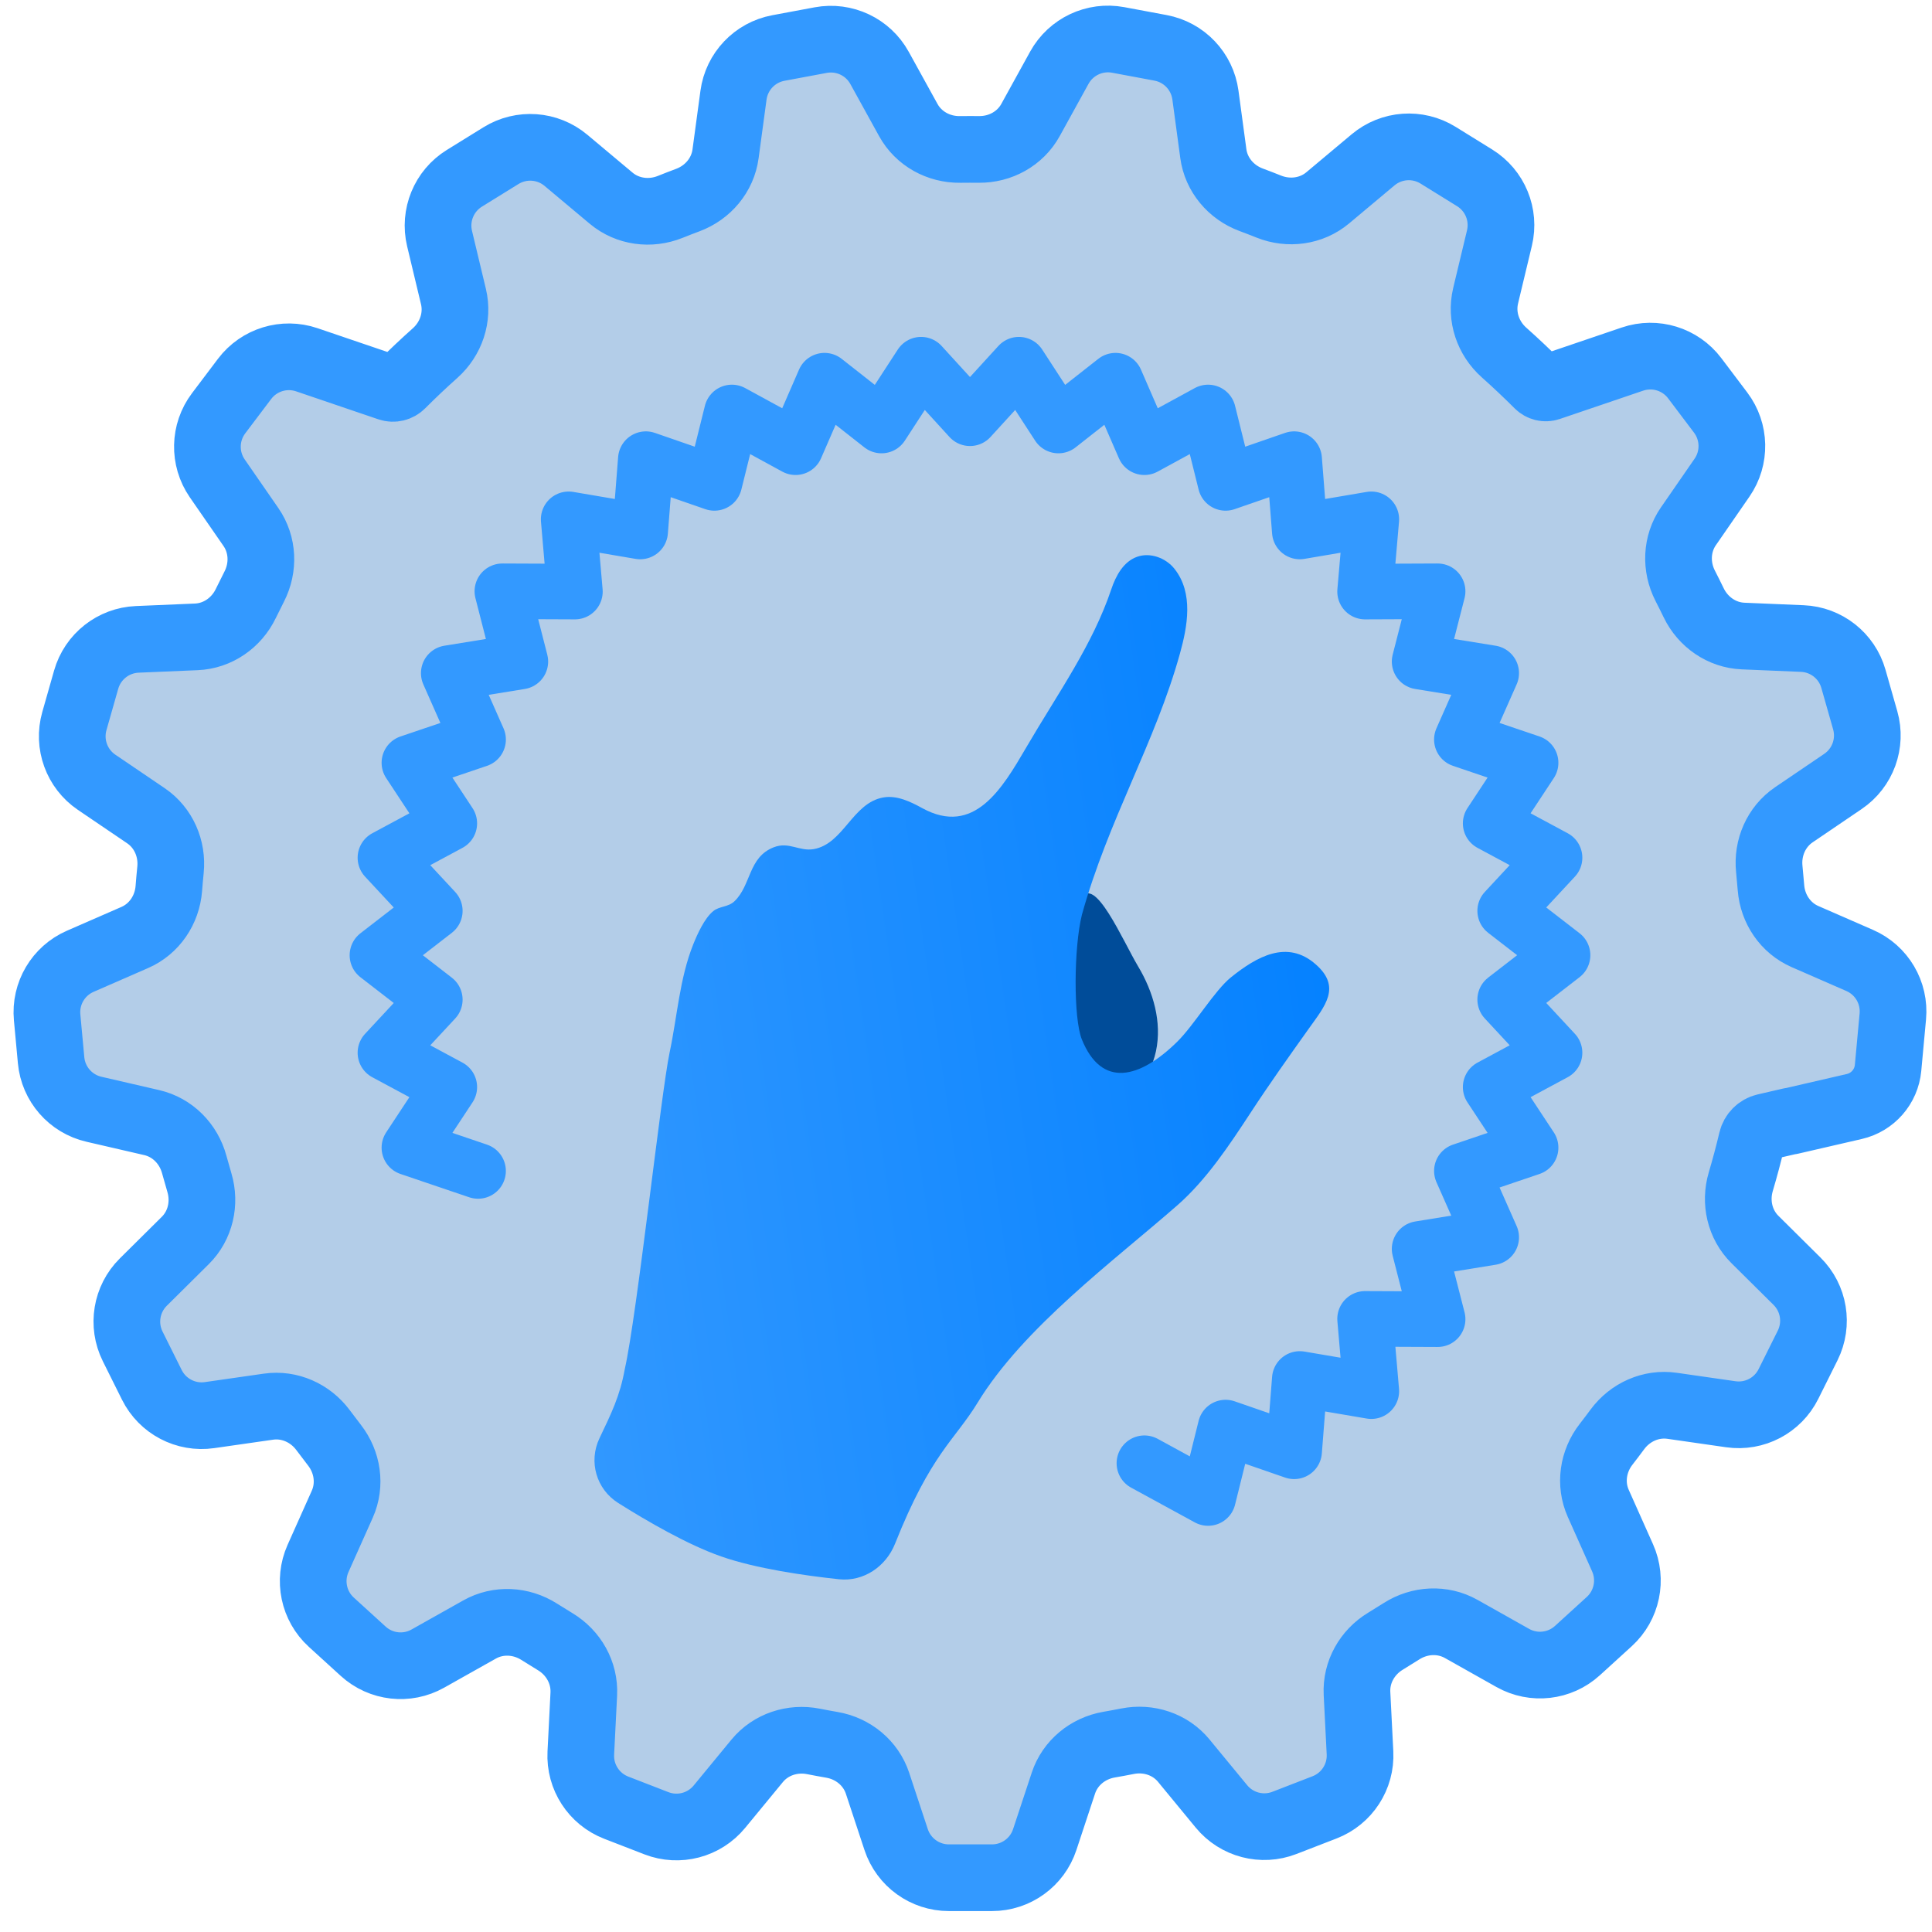
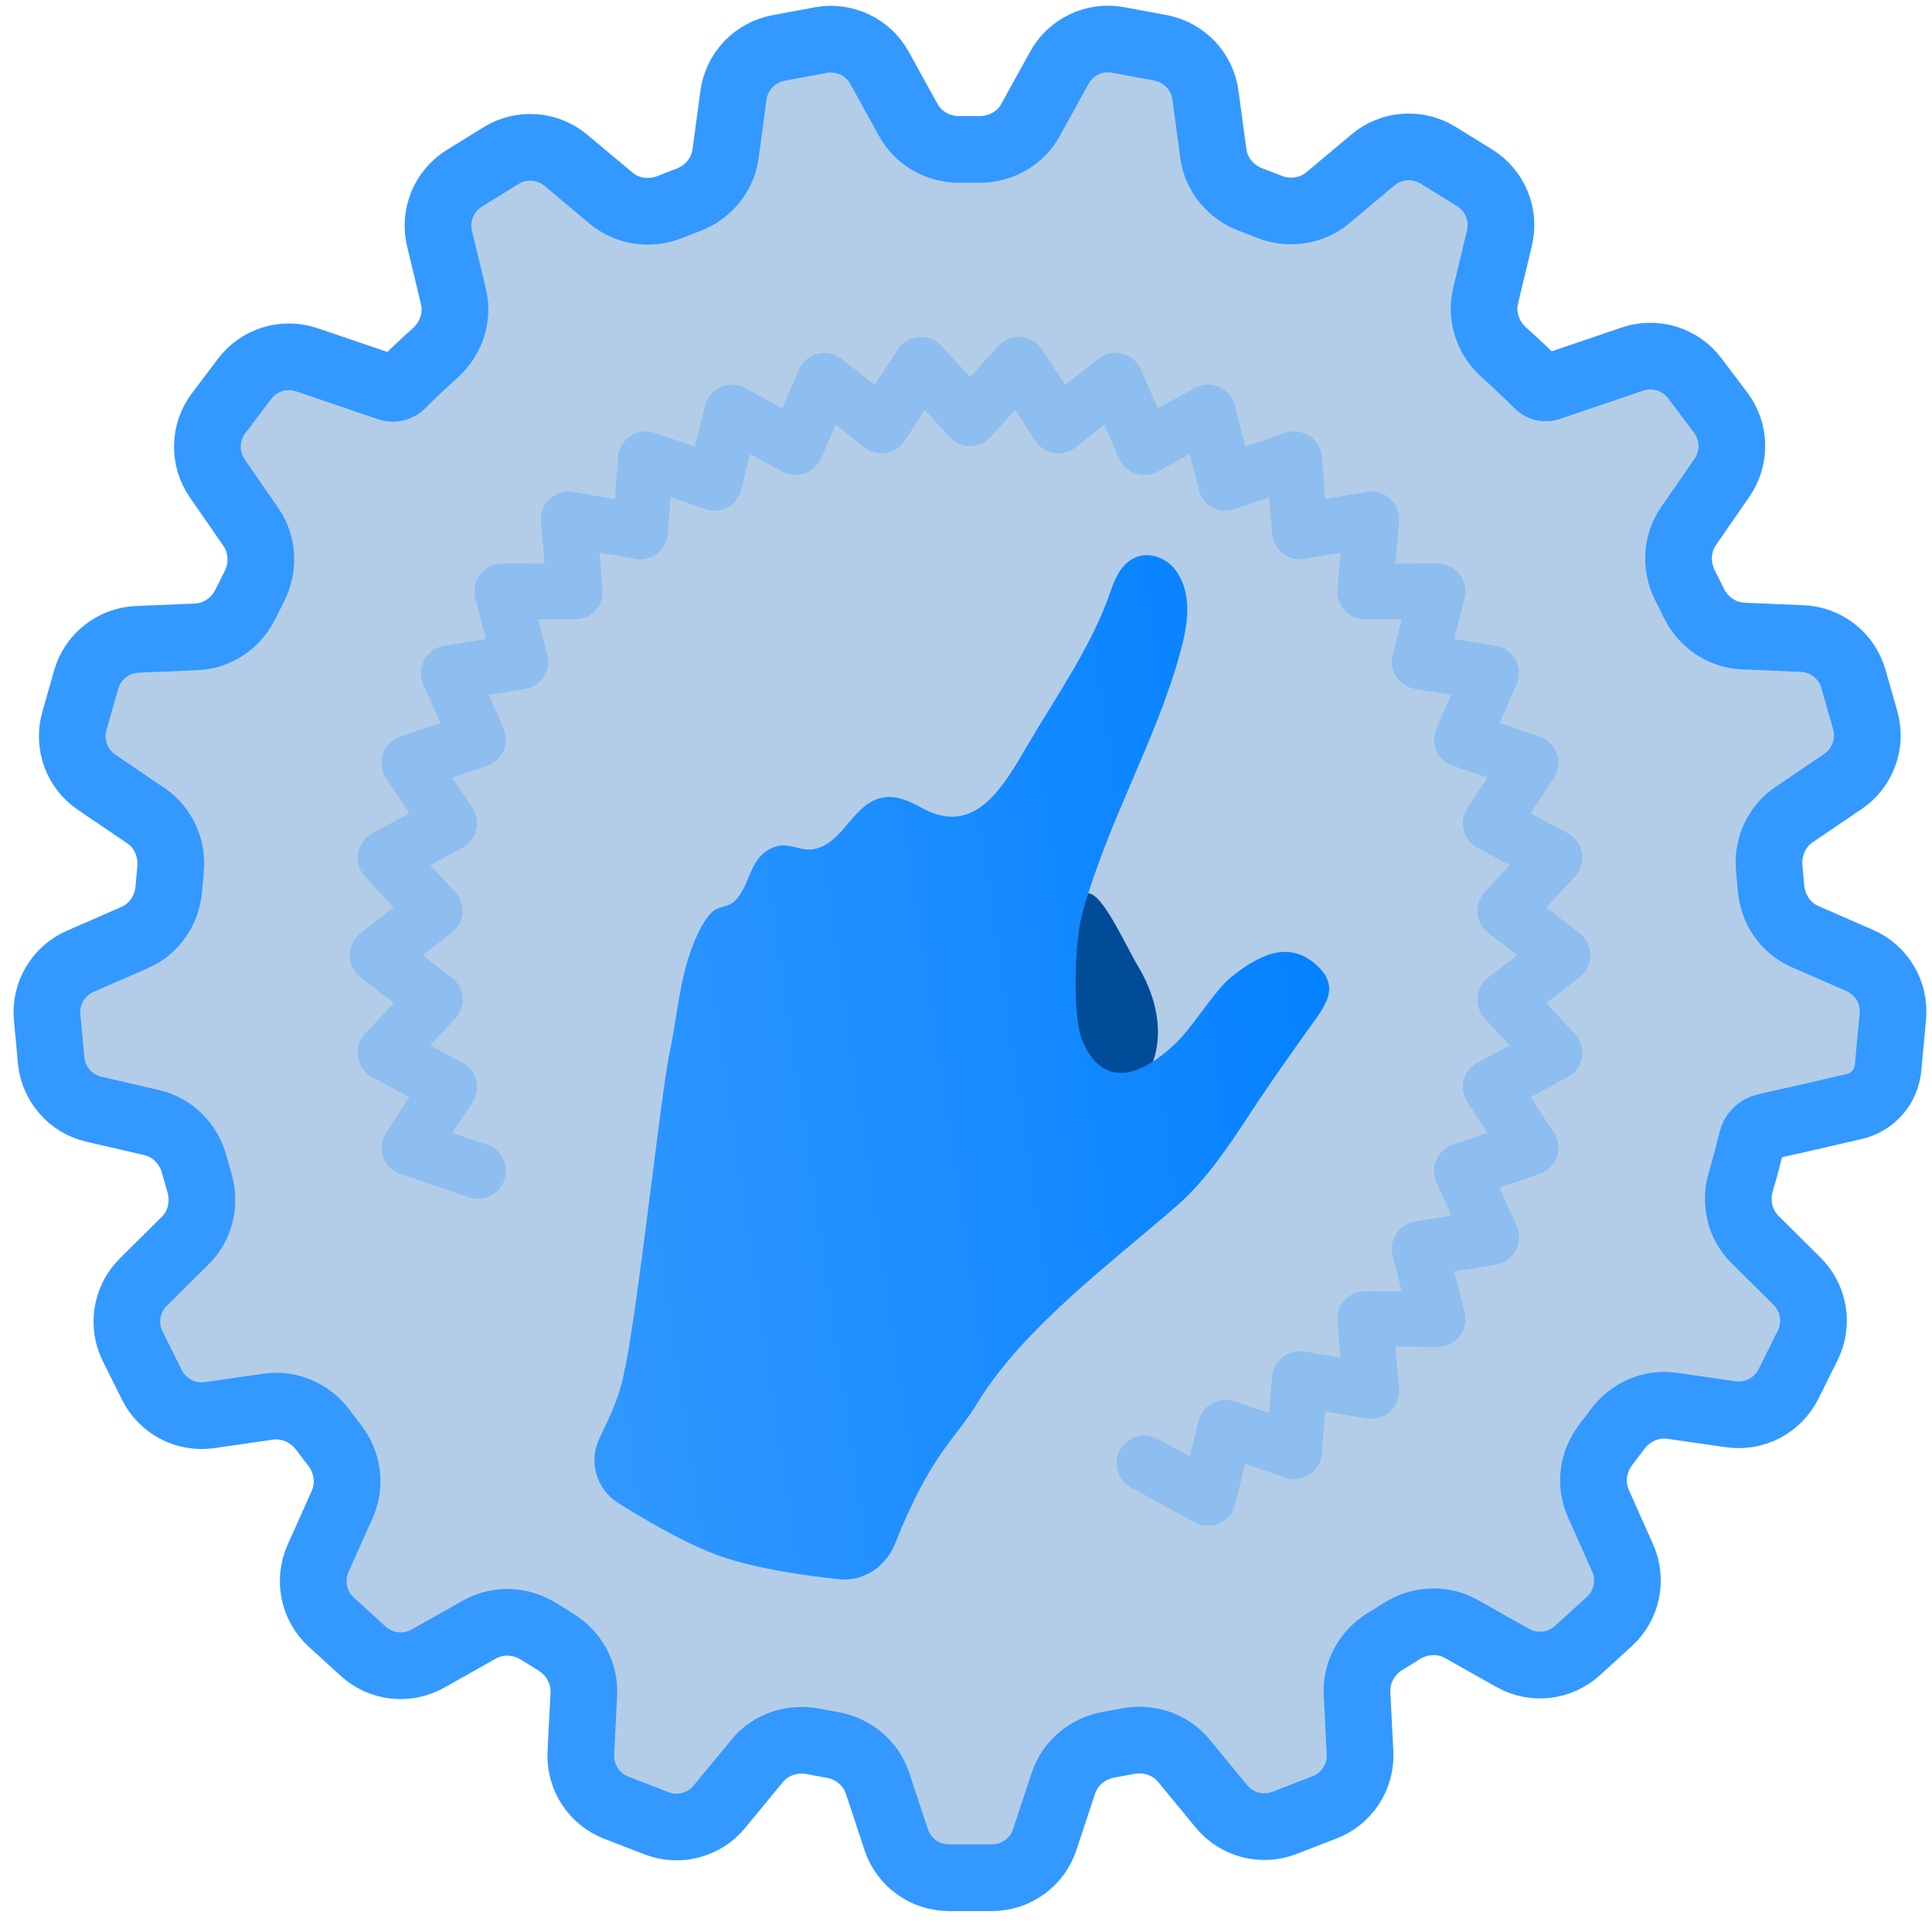
- <svg xmlns="http://www.w3.org/2000/svg" width="89" height="89" viewBox="0 0 89 89" fill="none">
-   <path d="M82.486 51.65L86.841 50.645L87.366 44.985C86.073 44.42 83.422 43.263 81.675 42.501C81.624 41.132 81.502 39.777 81.305 38.438C81.875 38.051 82.373 37.713 82.73 37.47L86.429 34.959L84.874 29.492C83.471 29.433 80.596 29.313 78.692 29.232C78.151 27.98 77.542 26.758 76.862 25.57C77.252 25.007 77.592 24.514 77.837 24.16L80.379 20.482L76.953 15.946C75.618 16.4 72.878 17.331 71.073 17.944C71.001 17.871 70.932 17.798 70.859 17.725C69.963 16.829 69.029 15.986 68.061 15.195C68.223 14.523 68.363 13.936 68.463 13.515L69.505 9.167L64.672 6.175C63.596 7.077 61.39 8.924 59.928 10.148C58.684 9.584 57.409 9.092 56.109 8.672C56.017 7.993 55.937 7.401 55.88 6.974L55.281 2.544L49.694 1.5C49.013 2.734 47.616 5.267 46.696 6.936C46.026 6.9 45.356 6.881 44.68 6.881C44.004 6.881 43.304 6.902 42.619 6.939C42.285 6.332 41.992 5.802 41.783 5.423L39.624 1.508L34.037 2.552C33.849 3.945 33.463 6.795 33.207 8.685C31.907 9.107 30.633 9.601 29.39 10.165C28.866 9.726 28.407 9.342 28.078 9.067L24.651 6.196L19.817 9.189C20.146 10.559 20.818 13.368 21.262 15.221C20.308 16.005 19.385 16.838 18.5 17.724C18.417 17.807 18.338 17.892 18.256 17.975C17.599 17.752 17.026 17.556 16.615 17.417L12.382 15.978L8.957 20.514C9.755 21.67 11.393 24.038 12.477 25.606C11.8 26.794 11.192 28.017 10.653 29.271C9.969 29.299 9.371 29.324 8.943 29.342L4.475 29.53L2.92 34.997C4.085 35.788 6.472 37.409 8.05 38.479C7.856 39.816 7.734 41.173 7.686 42.541C7.051 42.819 6.495 43.061 6.097 43.235L2 45.023L2.525 50.683C3.894 51 6.701 51.647 8.559 52.076C8.858 53.411 9.233 54.724 9.677 56.012C9.191 56.495 8.766 56.916 8.461 57.218L5.287 60.365L7.821 65.453C9.214 65.252 12.068 64.843 13.955 64.571C14.713 65.694 15.537 66.778 16.424 67.821C16.143 68.454 15.896 69.005 15.719 69.401L13.896 73.483L18.097 77.312C19.323 76.622 21.837 75.208 23.499 74.274C24.62 75.059 25.78 75.778 26.974 76.429C26.939 77.114 26.909 77.712 26.888 78.14L26.663 82.605L31.963 84.658C32.857 83.573 34.688 81.348 35.9 79.876C37.219 80.196 38.56 80.443 39.918 80.617C40.135 81.272 40.324 81.845 40.46 82.256L41.863 86.5H47.547C47.989 85.162 48.895 82.421 49.494 80.611C50.852 80.435 52.192 80.187 53.511 79.866C53.947 80.396 54.328 80.859 54.601 81.191L57.443 84.643L62.743 82.59C62.673 81.187 62.527 78.311 62.431 76.406C63.624 75.753 64.782 75.034 65.903 74.247C66.504 74.585 67.027 74.879 67.403 75.09L71.3 77.283L75.501 73.453C74.926 72.167 73.747 69.526 72.97 67.785C73.855 66.741 74.679 65.655 75.435 64.532C76.116 64.629 76.71 64.715 77.138 64.776L81.563 65.412L84.096 60.324C83.099 59.335 81.055 57.309 79.701 55.966C80.144 54.678 80.518 53.365 80.815 52.029C81.483 51.874 82.068 51.739 82.487 51.642L82.486 51.65Z" fill="#0059B3" fill-opacity="0.3" />
-   <path d="M49.796 41.43C50.392 40.209 51.735 43.359 52.432 44.524C53.13 45.69 53.533 47.09 53.252 48.42C52.97 49.75 51.686 51.843 50.542 51.108C48.393 49.73 48.997 43.064 49.794 41.429L49.796 41.43Z" fill="#004C99" />
-   <path d="M52.718 67.406L55.652 69.007L56.458 65.763L59.616 66.856L59.877 63.524L63.172 64.085L62.884 60.756L66.226 60.77L65.396 57.533L68.695 56.998L67.343 53.941L70.509 52.868L68.669 50.078L71.612 48.495L69.338 46.047L71.981 44.003L69.338 41.959L71.612 39.512L68.669 37.93L70.509 35.139L67.343 34.067L68.695 31.01L65.396 30.475L66.226 27.238L62.884 27.252L63.172 23.923L59.877 24.483L59.616 21.152L56.458 22.245L55.652 19.001L52.718 20.601L51.386 17.537L48.758 19.602L46.937 16.8L44.684 19.267L42.431 16.8L40.609 19.602L37.982 17.537L36.649 20.601L33.715 19.001L32.909 22.245L29.751 21.152L29.49 24.483L26.196 23.923L26.484 27.252L23.142 27.238L23.971 30.475L20.672 31.01L22.024 34.067L18.859 35.139L20.698 37.93L17.755 39.513L20.03 41.96L17.387 44.005L20.03 46.049L17.755 48.496L20.698 50.078L18.859 52.868L22.023 53.941" stroke="#3399FF" stroke-width="2.56" stroke-linecap="round" stroke-linejoin="round" />
-   <path d="M30.846 48.487C30.458 50.307 29.34 60.606 28.782 63.065C28.559 64.313 28.156 65.12 27.616 66.254C27.102 67.331 27.471 68.603 28.481 69.239C29.806 70.074 31.674 71.158 33.217 71.698C34.822 72.26 37.063 72.581 38.646 72.75C39.779 72.871 40.812 72.168 41.233 71.109C42.888 66.949 43.975 66.354 45.034 64.617C47.144 61.158 51.304 58.089 54.236 55.523C55.583 54.344 56.65 52.726 57.617 51.249C58.474 49.938 59.382 48.662 60.289 47.388C61.026 46.351 61.81 45.479 60.613 44.426C59.295 43.263 57.893 44.07 56.71 45.018C55.953 45.625 55.004 47.23 54.225 47.994C52.497 49.689 50.752 50.143 49.837 47.882C49.444 46.91 49.463 43.642 49.841 42.134C51.053 37.768 53.225 34.195 54.359 30.094C54.699 28.865 54.993 27.324 54.104 26.204C53.709 25.704 52.986 25.431 52.377 25.651C51.75 25.876 51.402 26.525 51.194 27.143C50.326 29.722 48.753 31.905 47.291 34.405L47.269 34.443C46.17 36.322 44.873 38.539 42.483 37.227C41.93 36.924 41.317 36.629 40.696 36.735C39.27 36.979 38.864 38.877 37.481 39.116C36.817 39.23 36.346 38.758 35.644 39.031C34.465 39.489 34.613 40.774 33.832 41.519C33.544 41.793 33.147 41.738 32.86 41.969C32.453 42.298 32.126 43.027 31.935 43.503C31.303 45.081 31.198 46.837 30.846 48.487Z" fill="url(#paint0_linear_729_1687)" />
-   <path d="M82.486 51.646C82.486 51.648 82.487 51.649 82.489 51.649L85.422 50.972C86.269 50.777 86.895 50.06 86.976 49.195L87.195 46.827C87.297 45.727 86.683 44.687 85.671 44.245C84.877 43.898 83.986 43.509 83.149 43.144C82.248 42.751 81.659 41.875 81.582 40.895C81.559 40.607 81.533 40.319 81.504 40.032C81.404 39.055 81.822 38.088 82.634 37.535C82.667 37.513 82.699 37.491 82.73 37.47L84.898 35.998C85.812 35.378 86.225 34.242 85.923 33.179L85.38 31.272C85.078 30.209 84.129 29.461 83.025 29.415C82.167 29.378 81.204 29.338 80.297 29.3C79.315 29.259 78.451 28.655 78.023 27.771C77.896 27.508 77.765 27.247 77.632 26.987C77.181 26.111 77.219 25.054 77.779 24.243C77.799 24.214 77.818 24.187 77.837 24.16L79.327 22.004C79.955 21.096 79.929 19.887 79.264 19.006L78.069 17.423C77.403 16.541 76.247 16.186 75.201 16.542C73.972 16.959 72.516 17.454 71.362 17.846C71.185 17.906 70.992 17.857 70.859 17.725V17.725C70.346 17.212 69.821 16.716 69.284 16.238C68.55 15.584 68.208 14.588 68.436 13.632C68.445 13.592 68.454 13.553 68.463 13.515L69.074 10.966C69.331 9.892 68.871 8.775 67.932 8.193L66.246 7.149C65.306 6.567 64.1 6.654 63.253 7.363C62.595 7.915 61.857 8.533 61.162 9.115C60.408 9.746 59.362 9.882 58.449 9.517C58.177 9.408 57.905 9.303 57.631 9.201C56.708 8.857 56.025 8.051 55.893 7.075C55.889 7.04 55.884 7.007 55.88 6.974L55.529 4.378C55.381 3.284 54.548 2.407 53.462 2.204L51.512 1.84C50.426 1.637 49.334 2.153 48.8 3.119C48.382 3.878 47.912 4.73 47.471 5.53C46.997 6.39 46.073 6.895 45.091 6.883C44.954 6.882 44.817 6.881 44.68 6.881C44.53 6.881 44.378 6.882 44.226 6.884C43.243 6.897 42.317 6.392 41.843 5.531C41.822 5.494 41.802 5.458 41.783 5.423L40.517 3.128C39.984 2.161 38.891 1.645 37.805 1.848L35.855 2.212C34.77 2.415 33.937 3.291 33.789 4.386C33.674 5.237 33.545 6.192 33.423 7.091C33.291 8.065 32.61 8.87 31.689 9.215C31.415 9.317 31.142 9.423 30.871 9.532C29.957 9.899 28.91 9.763 28.156 9.132C28.129 9.11 28.103 9.088 28.078 9.067L26.069 7.384C25.222 6.675 24.017 6.589 23.078 7.17L21.391 8.214C20.452 8.796 19.992 9.914 20.249 10.989C20.451 11.83 20.677 12.775 20.889 13.662C21.117 14.616 20.776 15.611 20.045 16.264C19.518 16.734 19.003 17.22 18.5 17.724V17.724C18.349 17.875 18.127 17.931 17.924 17.862C17.406 17.686 16.955 17.532 16.615 17.417L14.134 16.573C13.088 16.218 11.932 16.573 11.267 17.454L10.071 19.038C9.406 19.919 9.381 21.127 10.008 22.036C10.497 22.742 11.045 23.535 11.561 24.281C12.121 25.091 12.16 26.146 11.711 27.022C11.578 27.282 11.448 27.543 11.321 27.805C10.893 28.692 10.027 29.297 9.043 29.338C9.008 29.34 8.975 29.341 8.943 29.342L6.324 29.453C5.221 29.499 4.271 30.248 3.969 31.31L3.426 33.218C3.124 34.28 3.537 35.416 4.45 36.036C5.166 36.522 5.968 37.066 6.723 37.578C7.535 38.129 7.953 39.095 7.854 40.071C7.825 40.358 7.799 40.646 7.777 40.934C7.7 41.915 7.112 42.792 6.21 43.186C6.171 43.203 6.134 43.219 6.097 43.235L3.696 44.283C2.684 44.725 2.069 45.766 2.171 46.866L2.354 48.842C2.456 49.941 3.251 50.851 4.327 51.099C5.165 51.293 6.105 51.51 6.989 51.714C7.949 51.935 8.688 52.689 8.946 53.639C9.023 53.921 9.103 54.202 9.186 54.481C9.466 55.424 9.234 56.452 8.536 57.144C8.51 57.169 8.485 57.194 8.461 57.218L6.601 59.062C5.817 59.84 5.62 61.033 6.112 62.022L6.996 63.797C7.489 64.785 8.56 65.347 9.653 65.189C10.507 65.067 11.466 64.929 12.367 64.8C13.338 64.66 14.298 65.093 14.882 65.881C15.054 66.113 15.229 66.343 15.407 66.572C16.012 67.349 16.169 68.394 15.767 69.293C15.751 69.33 15.734 69.366 15.719 69.401L14.65 71.793C14.2 72.802 14.447 73.985 15.263 74.729L16.73 76.066C17.546 76.81 18.747 76.947 19.709 76.405C20.46 75.983 21.302 75.509 22.094 75.064C22.953 74.581 24.008 74.64 24.838 75.169C25.084 75.325 25.331 75.478 25.579 75.628C26.421 76.136 26.941 77.053 26.893 78.035C26.891 78.071 26.89 78.106 26.888 78.14L26.756 80.757C26.7 81.86 27.358 82.874 28.388 83.273L30.238 83.99C31.268 84.389 32.437 84.082 33.139 83.23C33.687 82.564 34.302 81.817 34.88 81.115C35.504 80.357 36.505 80.031 37.468 80.22C37.752 80.276 38.037 80.329 38.323 80.378C39.295 80.545 40.115 81.213 40.425 82.149C40.437 82.186 40.448 82.221 40.46 82.256L41.282 84.743C41.629 85.792 42.608 86.5 43.713 86.5H45.696C46.801 86.5 47.781 85.792 48.127 84.743C48.398 83.923 48.702 83.004 48.988 82.139C49.297 81.205 50.116 80.538 51.086 80.37C51.372 80.321 51.657 80.268 51.942 80.212C52.906 80.021 53.907 80.348 54.532 81.106C54.555 81.135 54.579 81.163 54.601 81.191L56.267 83.214C56.969 84.067 58.138 84.373 59.168 83.974L61.018 83.258C62.048 82.859 62.706 81.845 62.65 80.743C62.606 79.883 62.557 78.918 62.512 78.01C62.462 77.029 62.982 76.113 63.822 75.605C64.071 75.454 64.317 75.301 64.563 75.144C65.394 74.614 66.45 74.555 67.31 75.038C67.342 75.056 67.373 75.073 67.403 75.09L69.687 76.375C70.65 76.917 71.851 76.78 72.667 76.036L74.133 74.7C74.949 73.956 75.196 72.772 74.746 71.764C74.394 70.974 73.998 70.088 73.626 69.255C73.225 68.356 73.38 67.313 73.984 66.536C74.162 66.307 74.337 66.076 74.509 65.843C75.093 65.054 76.053 64.62 77.025 64.76C77.063 64.765 77.101 64.771 77.138 64.776L79.731 65.149C80.824 65.306 81.895 64.745 82.387 63.756L83.272 61.98C83.763 60.992 83.567 59.799 82.783 59.022C82.172 58.416 81.486 57.736 80.841 57.097C80.144 56.405 79.912 55.378 80.191 54.437C80.378 53.805 80.549 53.167 80.701 52.524C80.773 52.222 81.008 51.984 81.31 51.914C81.77 51.808 82.172 51.715 82.483 51.643C82.485 51.643 82.486 51.644 82.486 51.646V51.646Z" stroke="#3399FF" stroke-width="3.072" stroke-linecap="round" stroke-linejoin="round" />
+ <svg xmlns="http://www.w3.org/2000/svg" width="89" height="89" fill="none">
+   <path fill="#0059B3" fill-opacity=".3" d="m82.486 51.65 4.355-1.005.525-5.66-5.69-2.484a37.494 37.494 0 0 0-.37-4.063l1.424-.968 3.7-2.511-1.556-5.467-6.182-.26a36.441 36.441 0 0 0-1.83-3.662l.975-1.41 2.542-3.678-3.426-4.536-5.88 1.998c-.072-.073-.14-.146-.214-.219a37.685 37.685 0 0 0-2.798-2.53c.162-.672.302-1.259.402-1.68l1.042-4.348-4.833-2.992-4.744 3.973a36.304 36.304 0 0 0-3.82-1.476l-.228-1.698-.6-4.43L49.694 1.5l-2.997 5.436a37.662 37.662 0 0 0-4.077.003l-.836-1.516-2.16-3.915-5.586 1.044-.83 6.133c-1.3.422-2.574.916-3.817 1.48l-1.312-1.098-3.427-2.87-4.834 2.992c.33 1.37 1.001 4.179 1.445 6.032a37.645 37.645 0 0 0-2.762 2.503c-.083.083-.162.168-.244.25l-1.641-.557-4.233-1.44-3.425 4.537 3.52 5.092a36.578 36.578 0 0 0-1.824 3.665l-1.71.071-4.468.188-1.555 5.467 5.13 3.482a37.481 37.481 0 0 0-.364 4.063l-1.589.693L2 45.023l.525 5.66 6.034 1.393c.3 1.335.674 2.648 1.118 3.936l-1.216 1.206-3.174 3.147 2.534 5.088 6.134-.882a36.8 36.8 0 0 0 2.47 3.25l-.706 1.58-1.823 4.082 4.201 3.83 5.402-3.04a36.549 36.549 0 0 0 3.475 2.156c-.035.685-.066 1.283-.086 1.711l-.225 4.465 5.3 2.053 3.937-4.782c1.319.32 2.66.567 4.018.741l.542 1.639 1.403 4.244h5.684l1.947-5.89a36.947 36.947 0 0 0 4.017-.744l1.09 1.325 2.842 3.452 5.3-2.053-.312-6.184a36.712 36.712 0 0 0 3.472-2.16c.6.339 1.124.633 1.5.844l3.897 2.193 4.2-3.83a20737.6 20737.6 0 0 1-2.53-5.668 37.065 37.065 0 0 0 2.465-3.253l1.703.244 4.425.636 2.533-5.088-4.395-4.358a36.35 36.35 0 0 0 1.114-3.937l1.672-.387-.001.008Z" />
+   <path fill="#004C99" d="M49.796 41.43c.596-1.22 1.939 1.93 2.636 3.094.698 1.166 1.101 2.566.82 3.896-.282 1.33-1.566 3.423-2.71 2.688-2.15-1.378-1.545-8.044-.748-9.679l.002.001Z" />
+   <path stroke="#39F" stroke-linecap="round" stroke-linejoin="round" stroke-opacity=".3" stroke-width="2.56" d="m52.718 67.406 2.934 1.6.806-3.243 3.158 1.093.261-3.332 3.295.56-.288-3.328 3.342.014-.83-3.237 3.299-.535-1.352-3.057 3.166-1.073-1.84-2.79 2.943-1.583-2.274-2.448 2.643-2.044-2.643-2.044 2.274-2.447-2.943-1.582 1.84-2.79-3.166-1.073 1.352-3.057-3.299-.535.83-3.237-3.342.014.288-3.33-3.295.561-.261-3.331-3.158 1.093L55.652 19l-2.934 1.6-1.332-3.064-2.628 2.065-1.822-2.802-2.252 2.467L42.43 16.8l-1.822 2.802-2.627-2.065-1.333 3.064-2.934-1.6-.806 3.244-3.158-1.093-.26 3.331-3.295-.56.288 3.329-3.343-.014.83 3.237-3.299.535 1.352 3.057-3.165 1.072 1.839 2.79-2.943 1.584 2.275 2.447-2.643 2.044 2.643 2.045-2.275 2.447 2.943 1.582-1.84 2.79 3.165 1.073" />
+   <path fill="url(#a)" d="M30.846 48.487c-.388 1.82-1.506 12.119-2.064 14.578-.223 1.248-.626 2.055-1.166 3.189a2.328 2.328 0 0 0 .865 2.985c1.325.835 3.193 1.919 4.736 2.46 1.605.561 3.846.882 5.429 1.051 1.133.121 2.166-.582 2.587-1.641 1.655-4.16 2.742-4.755 3.801-6.492 2.11-3.46 6.27-6.528 9.202-9.094 1.347-1.179 2.414-2.797 3.38-4.274.858-1.31 1.766-2.587 2.673-3.861.737-1.037 1.52-1.909.324-2.962-1.318-1.163-2.72-.356-3.903.592-.758.607-1.706 2.212-2.485 2.976-1.728 1.695-3.473 2.15-4.388-.112-.393-.972-.374-4.24.004-5.748 1.212-4.366 3.384-7.94 4.518-12.04.34-1.23.634-2.77-.255-3.89-.395-.5-1.118-.773-1.727-.553-.627.225-.975.874-1.183 1.492-.868 2.58-2.441 4.762-3.903 7.262l-.022.038c-1.099 1.879-2.396 4.096-4.786 2.784-.553-.303-1.166-.598-1.787-.492-1.425.244-1.832 2.142-3.215 2.381-.664.114-1.135-.358-1.837-.085-1.179.458-1.031 1.743-1.812 2.488-.288.274-.685.219-.972.45-.407.33-.734 1.058-.925 1.534-.632 1.578-.737 3.334-1.09 4.984Z" />
+   <path stroke="#39F" stroke-linecap="round" stroke-linejoin="round" stroke-width="3.072" d="M82.486 51.646c0 .002.001.003.003.003l2.933-.677a2.015 2.015 0 0 0 1.554-1.777l.22-2.368a2.56 2.56 0 0 0-1.525-2.582l-2.522-1.101c-.901-.393-1.49-1.269-1.567-2.249a37.987 37.987 0 0 0-.078-.863c-.1-.977.318-1.944 1.13-2.497l.096-.065 2.168-1.472a2.56 2.56 0 0 0 1.025-2.819l-.543-1.907a2.56 2.56 0 0 0-2.355-1.857l-2.728-.115c-.982-.041-1.846-.645-2.274-1.529a36.424 36.424 0 0 0-.391-.784c-.45-.876-.413-1.933.147-2.744l.058-.083 1.49-2.156a2.56 2.56 0 0 0-.063-2.998l-1.195-1.583a2.56 2.56 0 0 0-2.868-.881l-3.839 1.304a.488.488 0 0 1-.503-.12v0a37.674 37.674 0 0 0-1.575-1.488c-.734-.654-1.076-1.65-.848-2.606l.027-.117.611-2.549a2.56 2.56 0 0 0-1.142-2.773L66.246 7.15a2.56 2.56 0 0 0-2.993.214l-2.091 1.752c-.754.631-1.8.767-2.713.402a36.1 36.1 0 0 0-.818-.316c-.923-.344-1.606-1.15-1.738-2.126l-.013-.1-.351-2.597a2.56 2.56 0 0 0-2.067-2.174l-1.95-.364A2.559 2.559 0 0 0 48.8 3.12l-1.329 2.41c-.474.86-1.398 1.365-2.38 1.353a35.866 35.866 0 0 0-.865.001c-.983.013-1.909-.492-2.383-1.353l-.06-.108-1.266-2.295a2.56 2.56 0 0 0-2.712-1.28l-1.95.364a2.56 2.56 0 0 0-2.066 2.174l-.366 2.705c-.132.974-.813 1.78-1.734 2.124-.274.102-.547.208-.818.317-.913.367-1.96.231-2.715-.4l-.078-.065-2.009-1.683a2.56 2.56 0 0 0-2.991-.214L21.39 8.214c-.94.582-1.4 1.7-1.142 2.775l.64 2.673c.228.954-.113 1.949-.844 2.602-.527.47-1.042.956-1.545 1.46v0a.56.56 0 0 1-.576.138l-1.31-.445-2.48-.844a2.56 2.56 0 0 0-2.867.881l-1.196 1.584a2.56 2.56 0 0 0-.063 2.998l1.553 2.245c.56.81.599 1.865.15 2.741-.133.26-.263.52-.39.783-.428.887-1.294 1.492-2.278 1.533l-.1.004-2.62.11A2.56 2.56 0 0 0 3.97 31.31l-.543 1.908a2.56 2.56 0 0 0 1.024 2.818l2.273 1.542c.812.551 1.23 1.517 1.131 2.492-.029.288-.055.576-.077.864-.077.981-.665 1.858-1.567 2.252l-.113.05-2.401 1.047a2.56 2.56 0 0 0-1.525 2.583l.183 1.976a2.56 2.56 0 0 0 1.973 2.257l2.662.615c.96.221 1.7.975 1.957 1.925.077.282.157.563.24.842.28.943.048 1.971-.65 2.663l-.075.074-1.86 1.844a2.56 2.56 0 0 0-.489 2.96l.884 1.775a2.561 2.561 0 0 0 2.657 1.392l2.714-.39c.971-.139 1.93.294 2.515 1.082.172.232.347.462.525.69.605.778.762 1.823.36 2.722l-.048.108-1.069 2.392a2.56 2.56 0 0 0 .613 2.936l1.467 1.337a2.56 2.56 0 0 0 2.98.34l2.384-1.343c.859-.482 1.914-.423 2.744.106.246.156.493.31.741.46.842.507 1.362 1.424 1.314 2.406l-.005.105-.132 2.617a2.56 2.56 0 0 0 1.632 2.516l1.85.717a2.56 2.56 0 0 0 2.901-.76l1.741-2.115c.624-.758 1.625-1.084 2.588-.895.284.056.57.109.855.158.972.167 1.792.835 2.102 1.77l.035.108.822 2.487a2.56 2.56 0 0 0 2.43 1.757h1.984a2.56 2.56 0 0 0 2.431-1.757l.861-2.604c.31-.934 1.128-1.6 2.098-1.769.286-.05.571-.102.856-.158.964-.19 1.965.136 2.59.894.023.03.047.057.069.085l1.666 2.023a2.56 2.56 0 0 0 2.9.76l1.851-.716a2.559 2.559 0 0 0 1.632-2.515l-.138-2.733c-.05-.981.47-1.897 1.31-2.405.249-.15.495-.304.74-.46.832-.531 1.888-.59 2.748-.107l.093.052 2.284 1.285a2.56 2.56 0 0 0 2.98-.339l1.466-1.336a2.56 2.56 0 0 0 .613-2.936l-1.12-2.51c-.401-.898-.246-1.941.358-2.718.178-.23.353-.46.525-.693.584-.79 1.544-1.223 2.516-1.083l.113.016 2.593.373a2.56 2.56 0 0 0 2.656-1.393l.885-1.776a2.559 2.559 0 0 0-.49-2.958l-1.94-1.925c-.698-.692-.93-1.719-.651-2.66.187-.632.358-1.27.51-1.913a.817.817 0 0 1 .609-.61l1.173-.271c.002 0 .003.001.003.003v0Z" />
  <defs>
-     <linearGradient id="paint0_linear_729_1687" x1="63.778" y1="36.074" x2="21.729" y2="42.266" gradientUnits="userSpaceOnUse">
+     <linearGradient id="a" x1="63.778" x2="21.729" y1="36.074" y2="42.266" gradientUnits="userSpaceOnUse">
      <stop stop-color="#007FFF" />
-       <stop offset="1" stop-color="#3399FF" />
+       <stop offset="1" stop-color="#39F" />
    </linearGradient>
  </defs>
</svg>
